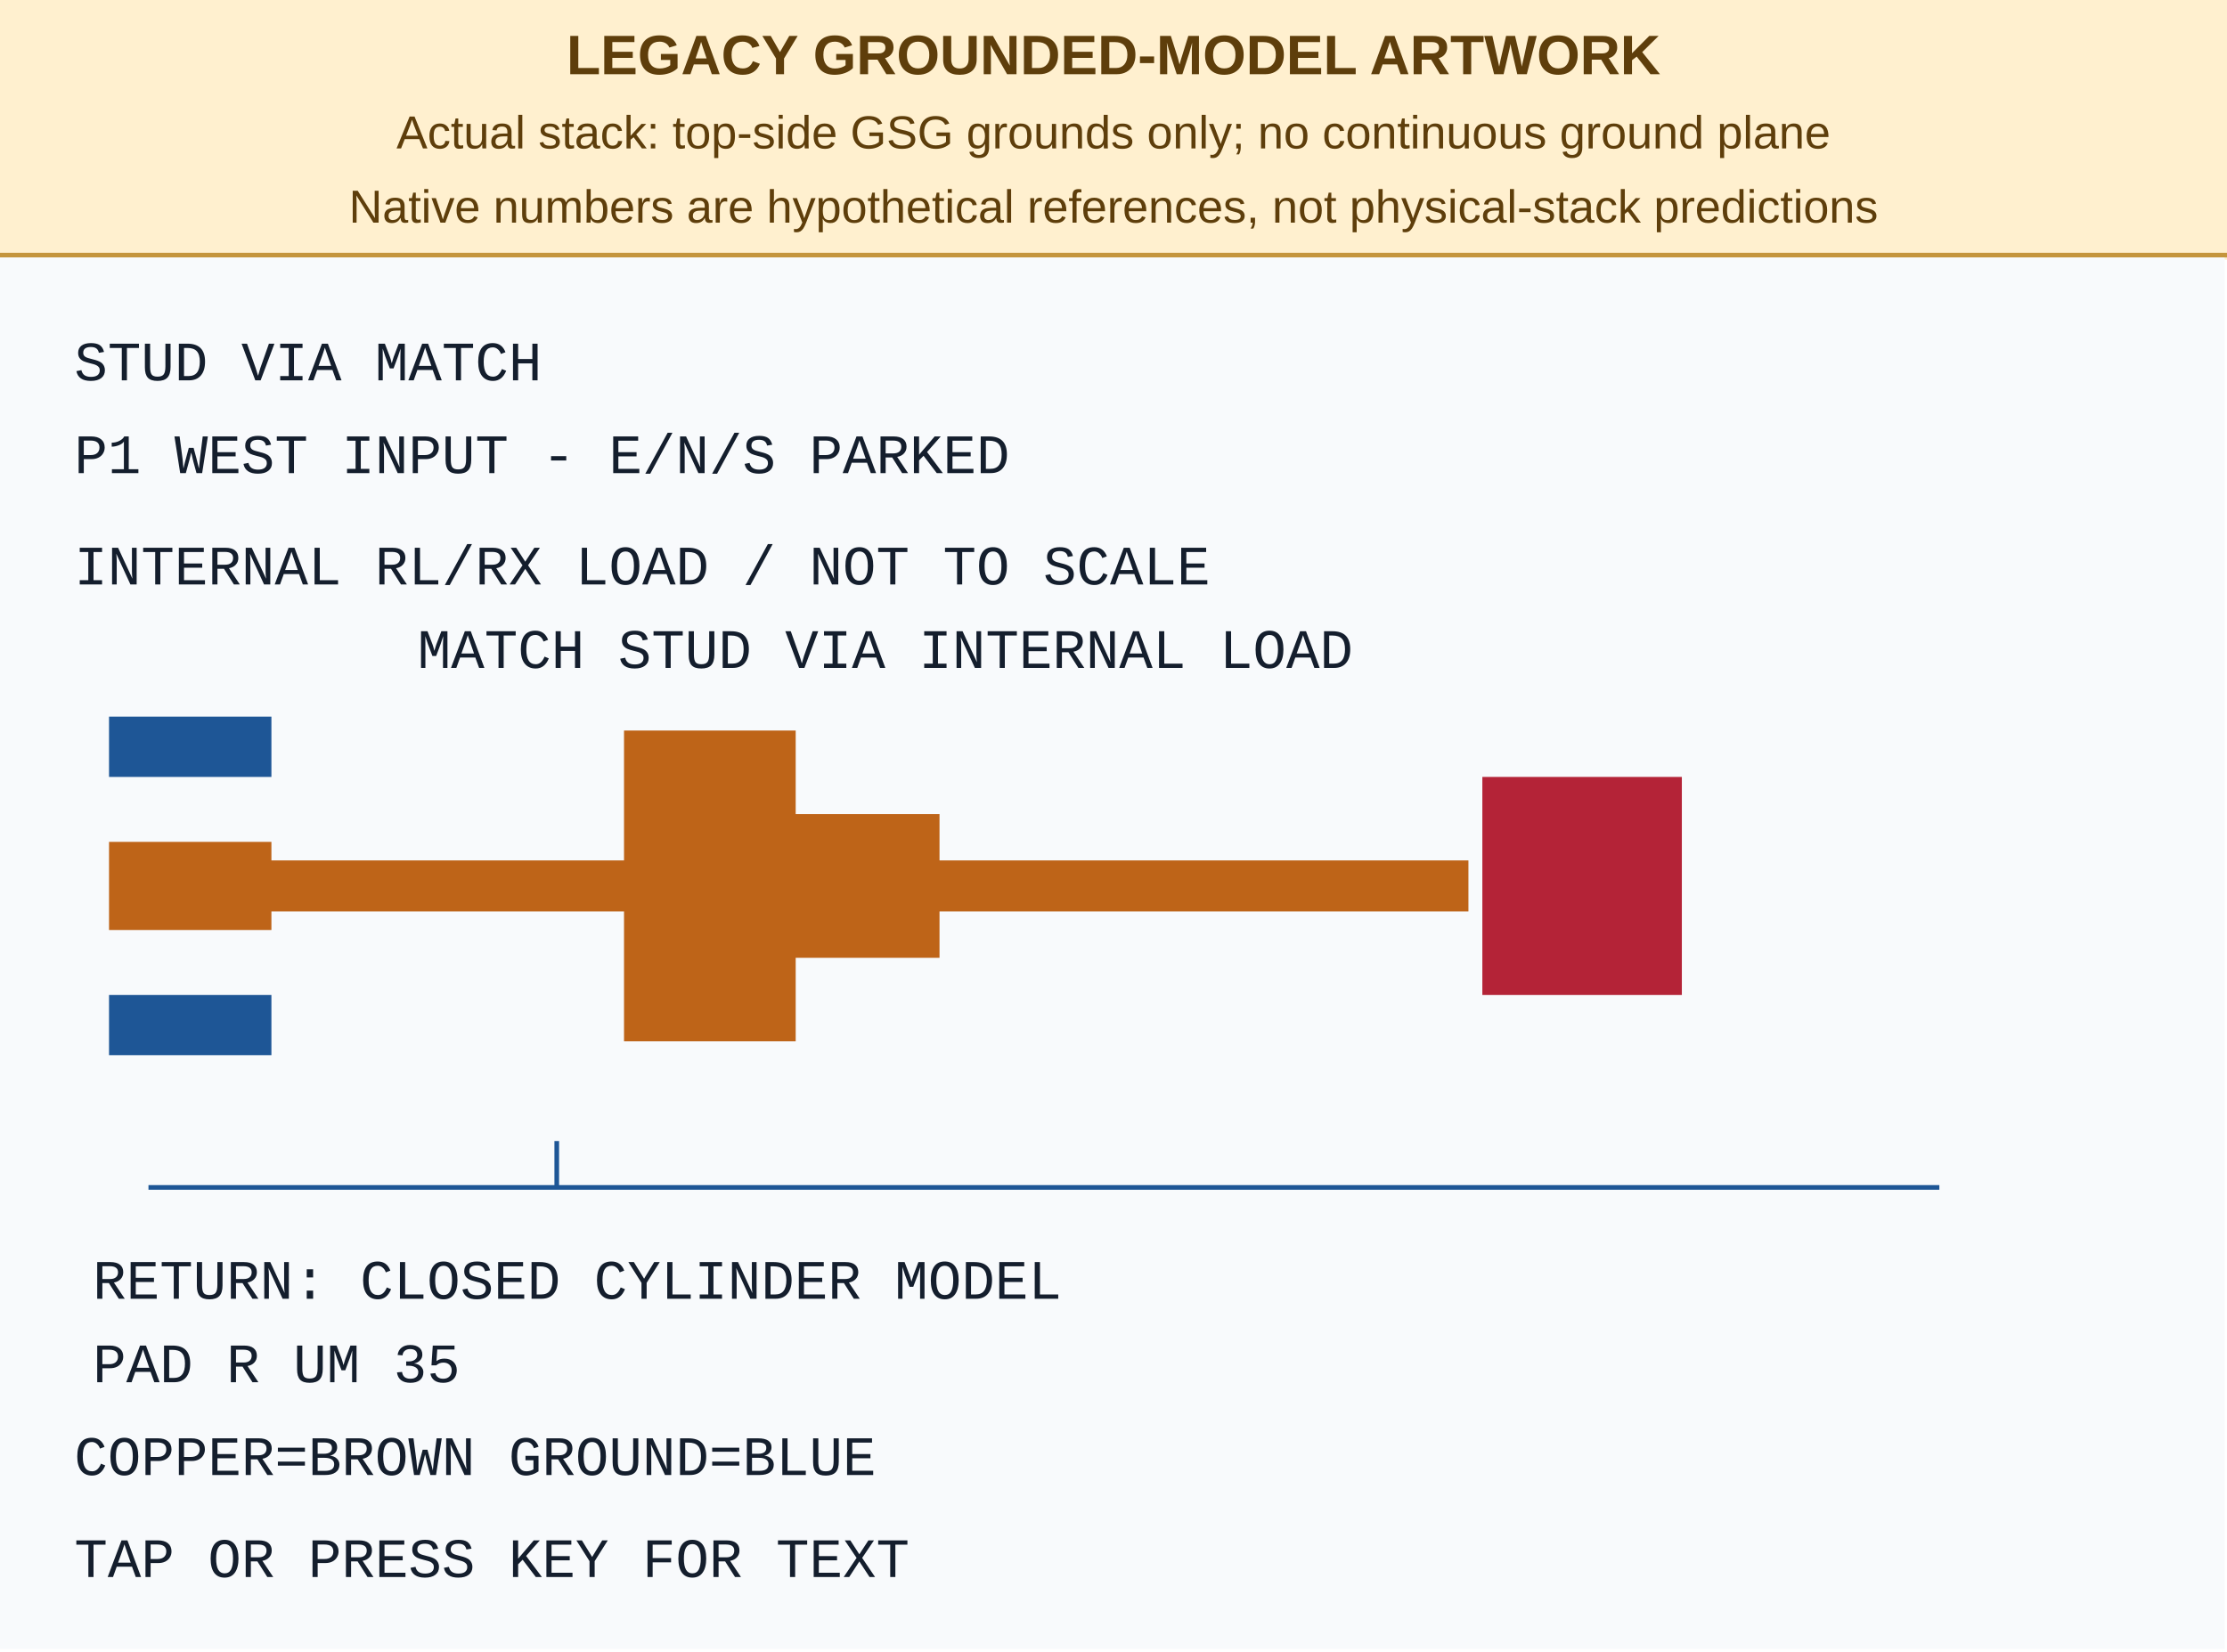
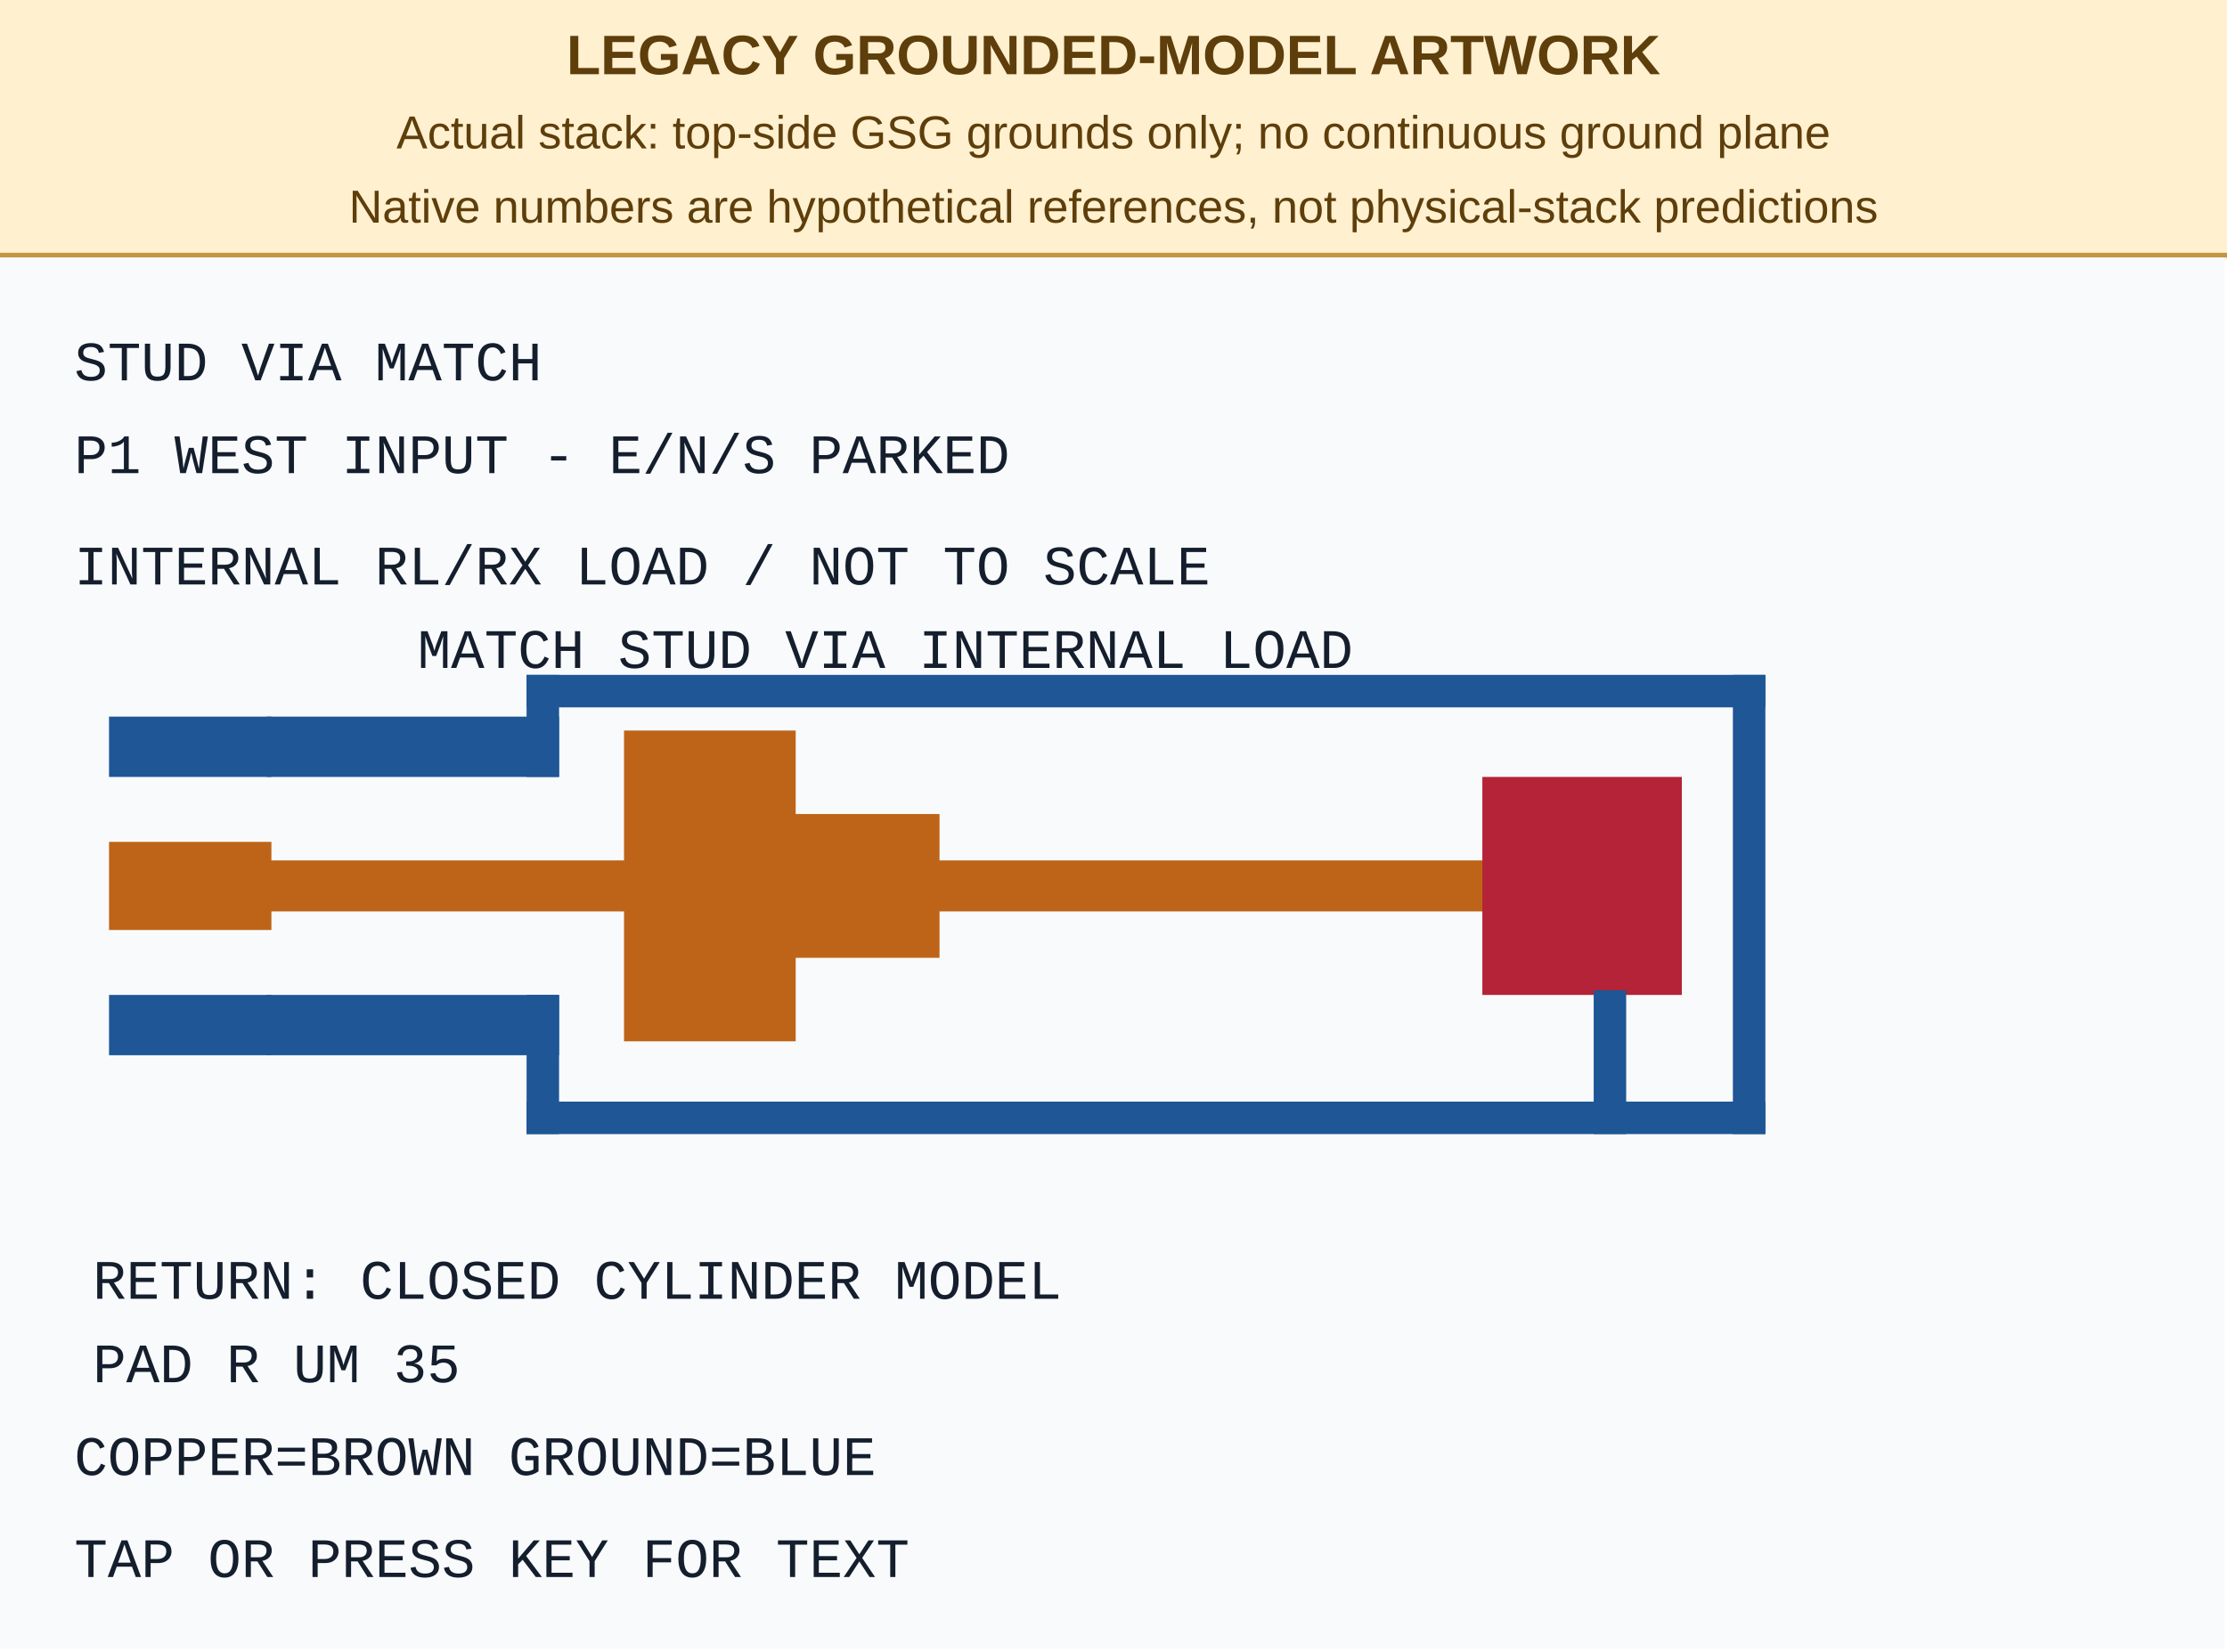
<svg xmlns="http://www.w3.org/2000/svg" width="480" height="356" viewBox="0 0 480 356">
  <rect width="480" height="56" fill="#fff0cf" />
  <path d="M0 55H480" stroke="#c4953d" />
  <text x="240" y="16" text-anchor="middle" fill="#5e3e0b" font-family="Arial,sans-serif" font-size="12" font-weight="bold">LEGACY GROUNDED-MODEL ARTWORK</text>
  <text x="240" y="32" text-anchor="middle" fill="#5e3e0b" font-family="Arial,sans-serif" font-size="10">Actual stack: top-side GSG grounds only; no continuous ground plane</text>
  <text x="240" y="48" text-anchor="middle" fill="#5e3e0b" font-family="Arial,sans-serif" font-size="10">Native numbers are hypothetical references, not physical-stack predictions</text>
  <g transform="translate(0 56)">
    <rect x="0" y="0" width="479" height="299" fill="rgb(248,250,252)" stroke="rgb(248,250,252)" />
    <text x="16" y="26" fill="rgb(20,30,45)" font-family="Courier New,monospace" font-size="12">STUD VIA MATCH</text>
    <text x="16" y="46" fill="rgb(20,30,45)" font-family="Courier New,monospace" font-size="12">P1 WEST INPUT - E/N/S PARKED</text>
    <text x="16" y="70" fill="rgb(20,30,45)" font-family="Courier New,monospace" font-size="12">INTERNAL RL/RX LOAD / NOT TO SCALE</text>
    <rect x="24" y="126" width="34" height="18" fill="rgb(190,100,24)" stroke="rgb(190,100,24)" />
    <rect x="24" y="99" width="34" height="12" fill="rgb(30,86,150)" stroke="rgb(30,86,150)" />
    <rect x="24" y="159" width="34" height="12" fill="rgb(30,86,150)" stroke="rgb(30,86,150)" />
    <rect x="32" y="130" width="103" height="10" fill="rgb(190,100,24)" stroke="rgb(190,100,24)" />
    <rect x="135" y="102" width="36" height="66" fill="rgb(190,100,24)" stroke="rgb(190,100,24)" />
    <rect x="171" y="120" width="31" height="30" fill="rgb(190,100,24)" stroke="rgb(190,100,24)" />
-     <rect x="202" y="130" width="114" height="10" fill="rgb(190,100,24)" stroke="rgb(190,100,24)" />
+     <rect x="202" y="130" width="118" height="10" fill="rgb(190,100,24)" stroke="rgb(190,100,24)" />
    <rect x="320" y="112" width="42" height="46" fill="rgb(180,35,55)" stroke="rgb(180,35,55)" />
-     <line x1="32" y1="200" x2="418" y2="200" stroke="rgb(30,86,150)" />
-     <line x1="120" y1="190" x2="120" y2="200" stroke="rgb(30,86,150)" />
+     <rect x="58" y="99" width="62" height="12" fill="rgb(30,86,150)" stroke="rgb(30,86,150)" />
+     <rect x="114" y="90" width="6" height="21" fill="rgb(30,86,150)" stroke="rgb(30,86,150)" />
+     <rect x="114" y="90" width="266" height="6" fill="rgb(30,86,150)" stroke="rgb(30,86,150)" />
+     <rect x="58" y="159" width="62" height="12" fill="rgb(30,86,150)" stroke="rgb(30,86,150)" />
+     <rect x="114" y="159" width="6" height="29" fill="rgb(30,86,150)" stroke="rgb(30,86,150)" />
+     <rect x="114" y="182" width="266" height="6" fill="rgb(30,86,150)" stroke="rgb(30,86,150)" />
+     <rect x="374" y="90" width="6" height="98" fill="rgb(30,86,150)" stroke="rgb(30,86,150)" />
+     <rect x="344" y="158" width="6" height="30" fill="rgb(30,86,150)" stroke="rgb(30,86,150)" />
    <text x="90" y="88" fill="rgb(20,30,45)" font-family="Courier New,monospace" font-size="12">MATCH      STUD VIA   INTERNAL LOAD</text>
    <text x="20" y="224" fill="rgb(20,30,45)" font-family="Courier New,monospace" font-size="12">RETURN: CLOSED CYLINDER MODEL</text>
    <text x="20" y="242" fill="rgb(20,30,45)" font-family="Courier New,monospace" font-size="12">PAD R UM  35</text>
    <text x="16" y="262" fill="rgb(20,30,45)" font-family="Courier New,monospace" font-size="12">COPPER=BROWN GROUND=BLUE</text>
    <text x="16" y="284" fill="rgb(20,30,45)" font-family="Courier New,monospace" font-size="12">TAP OR PRESS KEY FOR TEXT</text>
  </g>
</svg>
